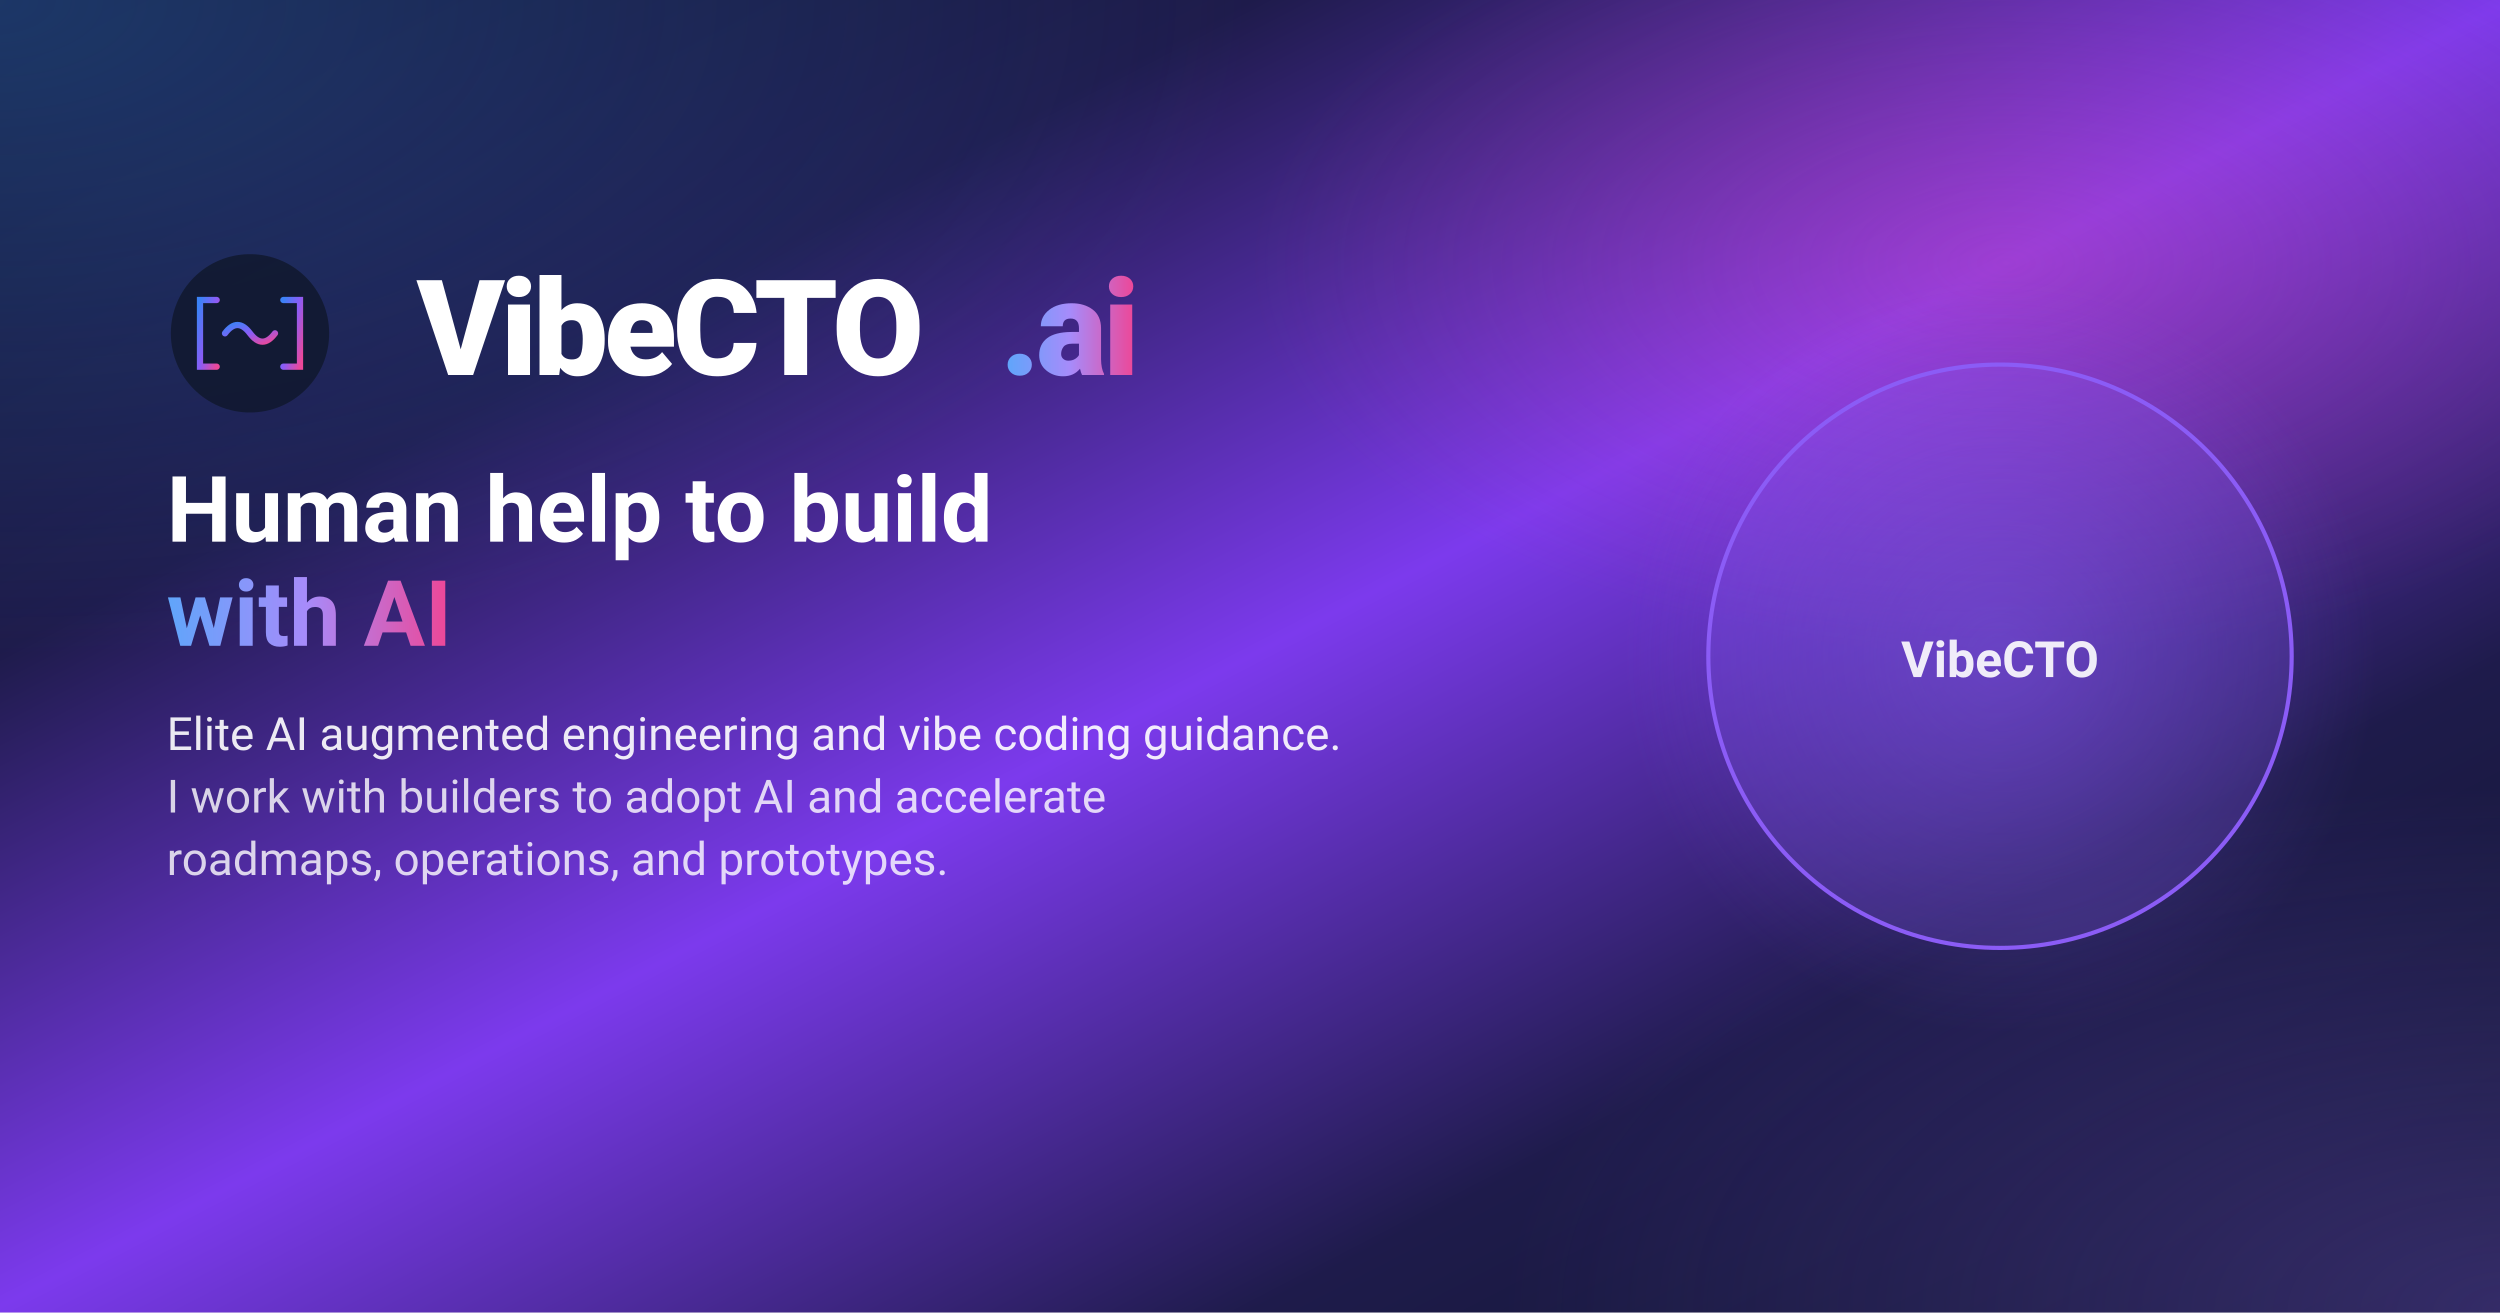
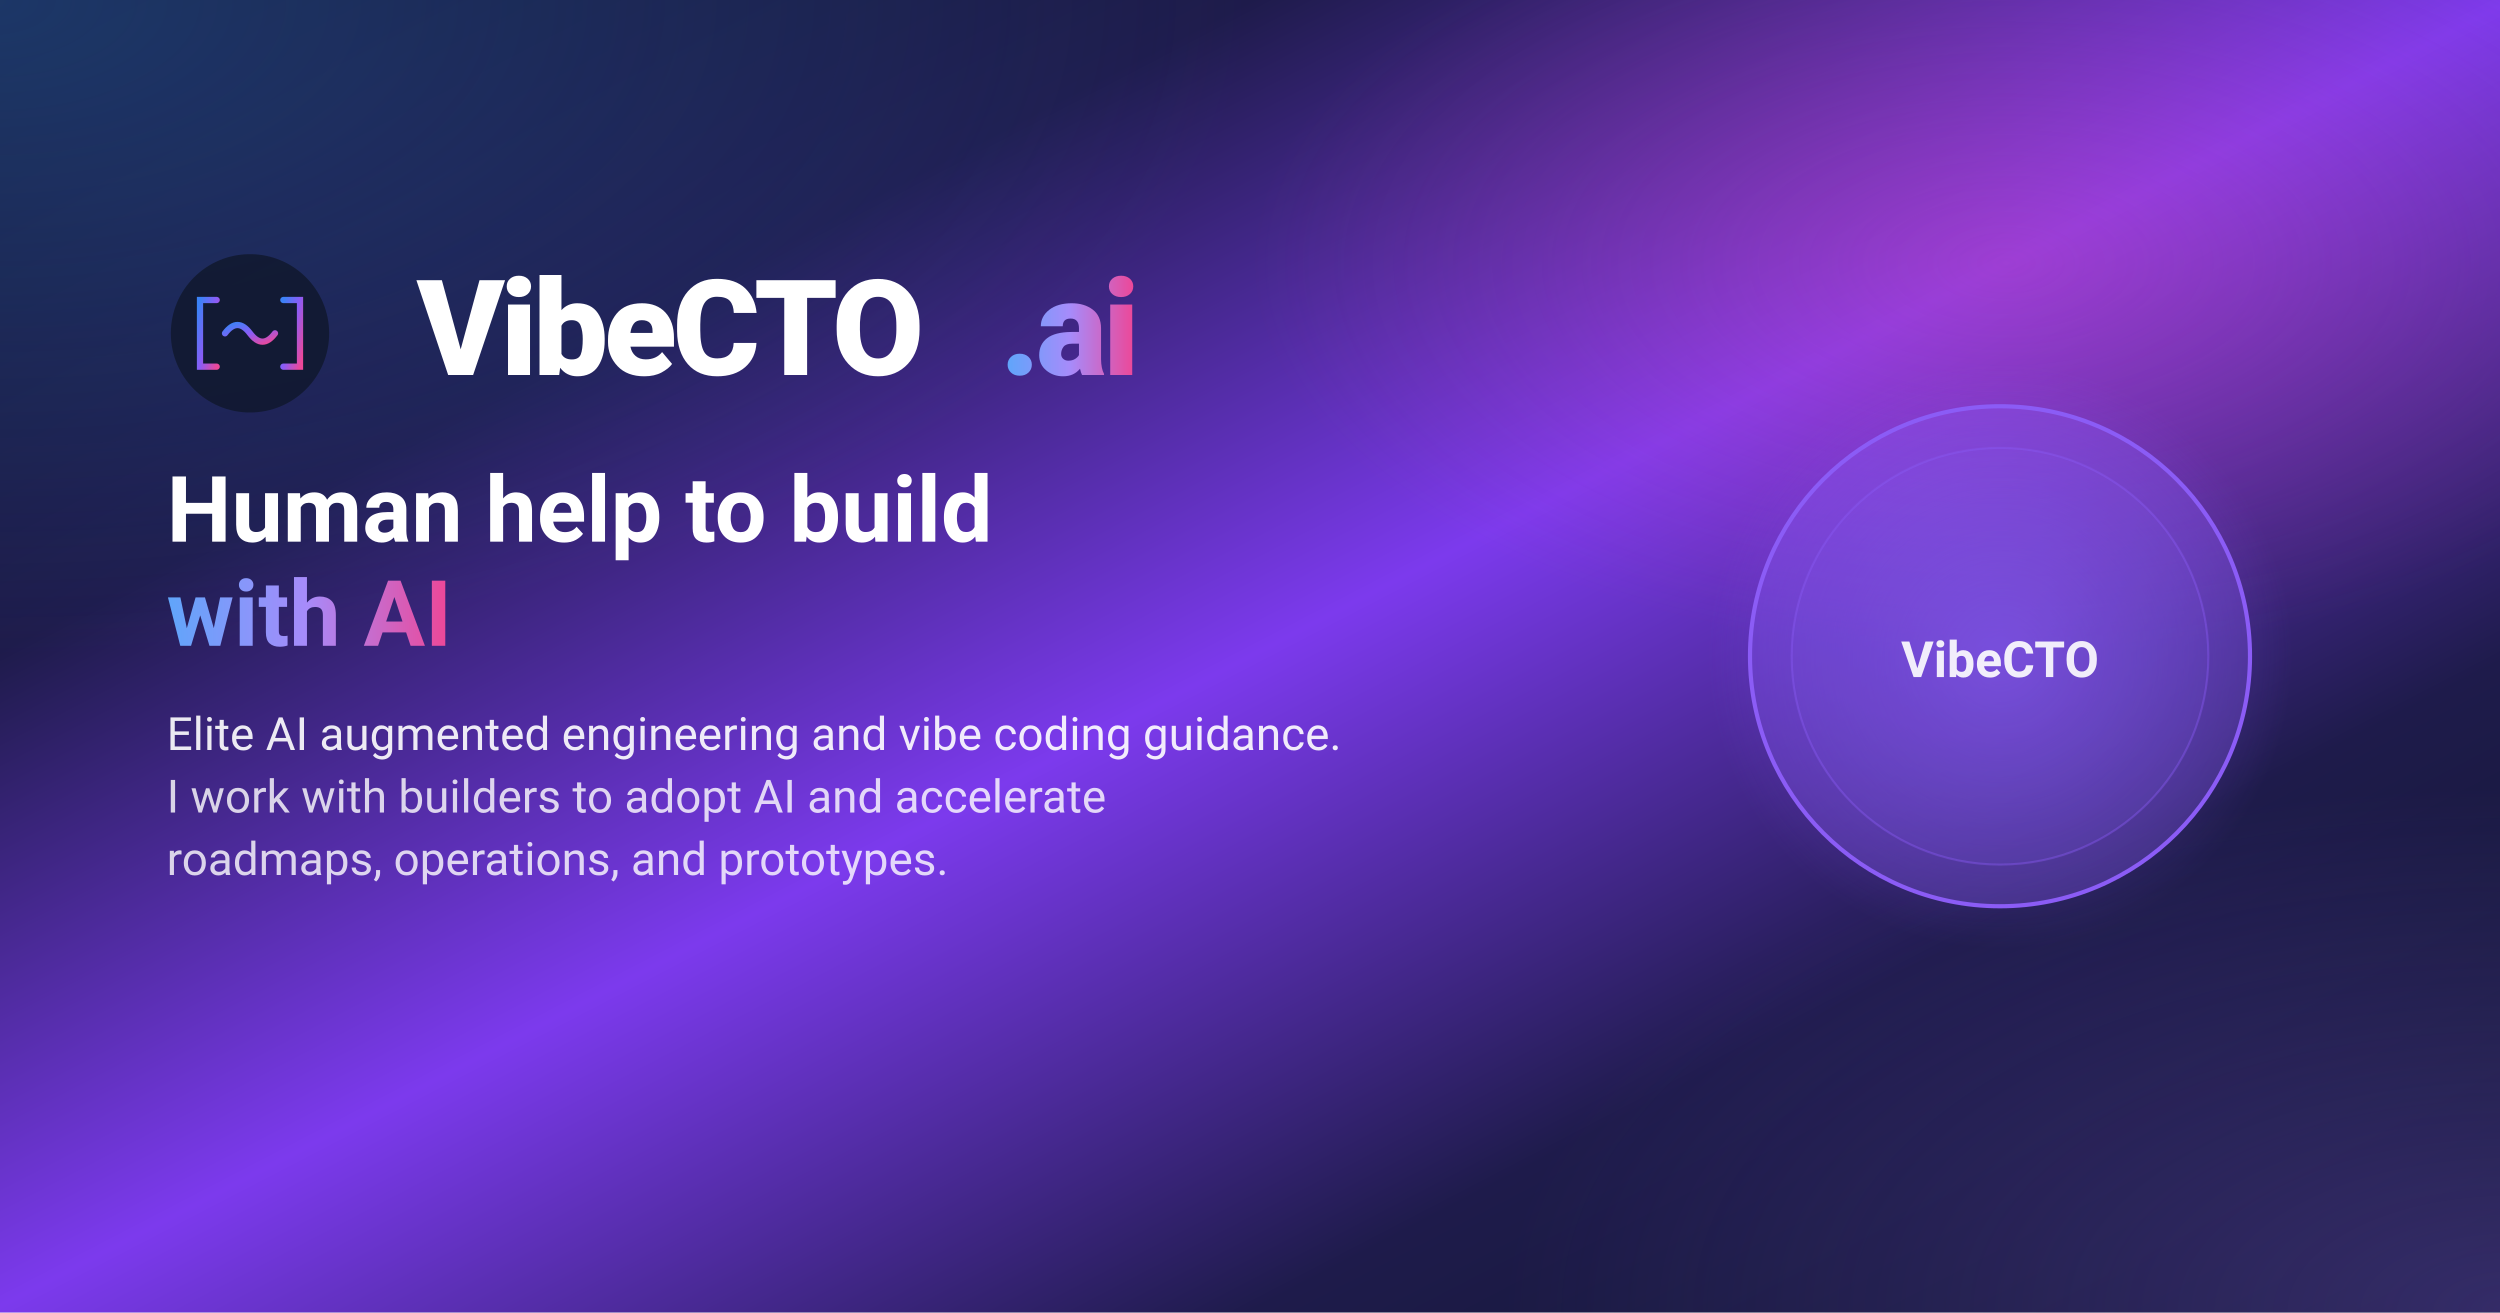
<svg xmlns="http://www.w3.org/2000/svg" width="1200" height="630">
  <defs>
    <linearGradient id="bgGradient" x1="0%" y1="0%" x2="100%" y2="100%">
      <stop offset="0%" stop-color="#0f172a" />
      <stop offset="25%" stop-color="#1e1b4b" />
      <stop offset="50%" stop-color="#7c3aed" />
      <stop offset="75%" stop-color="#1e1b4b" />
      <stop offset="100%" stop-color="#0f172a" />
    </linearGradient>
    <linearGradient id="textGradient" x1="0%" y1="0%" x2="100%" y2="0%">
      <stop offset="0%" stop-color="#60a5fa" />
      <stop offset="50%" stop-color="#a78bfa" />
      <stop offset="100%" stop-color="#ec4899" />
    </linearGradient>
    <linearGradient id="logoGrad" x1="0%" y1="0%" x2="100%" y2="100%">
      <stop offset="0%" stop-color="#3B82F6" />
      <stop offset="50%" stop-color="#8B5CF6" />
      <stop offset="100%" stop-color="#EC4899" />
    </linearGradient>
    <radialGradient id="orb1" cx="0%" cy="0%" r="50%">
      <stop offset="0%" stop-color="#3b82f6" stop-opacity="0.3" />
      <stop offset="100%" stop-color="#3b82f6" stop-opacity="0" />
    </radialGradient>
    <radialGradient id="orb2" cx="100%" cy="100%" r="40%">
      <stop offset="0%" stop-color="#8b5cf6" stop-opacity="0.3" />
      <stop offset="100%" stop-color="#8b5cf6" stop-opacity="0" />
    </radialGradient>
    <radialGradient id="orb3" cx="80%" cy="20%" r="30%">
      <stop offset="0%" stop-color="#ec4899" stop-opacity="0.3" />
      <stop offset="100%" stop-color="#ec4899" stop-opacity="0" />
    </radialGradient>
    <radialGradient id="avatarGlow" cx="50%" cy="50%" r="50%">
-       <stop offset="0%" stop-color="#8b5cf6" stop-opacity="0.4" />
+       <stop offset="0%" stop-color="#8b5cf6" stop-opacity="0.6" />
      <stop offset="100%" stop-color="#8b5cf6" stop-opacity="0" />
    </radialGradient>
  </defs>
  <rect width="1200" height="630" fill="url(#bgGradient)" />
  <rect width="1200" height="630" fill="url(#orb1)" />
  <rect width="1200" height="630" fill="url(#orb2)" />
  <rect width="1200" height="630" fill="url(#orb3)" />
  <g transform="translate(80, 120)">
    <circle cx="40" cy="40" r="38" fill="#0f172a" opacity="0.8" />
    <path d="M 24 24 L 16 24 L 16 40 L 16 56 L 24 56" stroke="url(#logoGrad)" stroke-width="3" stroke-linecap="round" fill="none" />
    <path d="M 28 40 Q 34 32, 40 40 T 52 40" stroke="url(#logoGrad)" stroke-width="3" stroke-linecap="round" fill="none" />
    <path d="M 56 24 L 64 24 L 64 40 L 64 56 L 56 56" stroke="url(#logoGrad)" stroke-width="3" stroke-linecap="round" fill="none" />
  </g>
  <text x="200" y="180" font-family="-apple-system, BlinkMacSystemFont, 'Segoe UI', Roboto, sans-serif" font-size="64" font-weight="900" fill="white" letter-spacing="-2px">VibeCTO</text>
  <text x="480" y="180" font-family="-apple-system, BlinkMacSystemFont, 'Segoe UI', Roboto, sans-serif" font-size="64" font-weight="900" fill="url(#textGradient)" letter-spacing="-2px">.ai</text>
  <text x="80" y="260" font-family="-apple-system, BlinkMacSystemFont, 'Segoe UI', Roboto, sans-serif" font-size="44" font-weight="700" fill="white">Human help to build</text>
  <text x="80" y="310" font-family="-apple-system, BlinkMacSystemFont, 'Segoe UI', Roboto, sans-serif" font-size="44" font-weight="700" fill="url(#textGradient)">with AI</text>
  <text x="80" y="360" font-family="-apple-system, BlinkMacSystemFont, 'Segoe UI', Roboto, sans-serif" font-size="22" font-weight="400" fill="rgba(255,255,255,0.9)">Elite AI augmented engineering and vibe coding guidance.</text>
  <text x="80" y="390" font-family="-apple-system, BlinkMacSystemFont, 'Segoe UI', Roboto, sans-serif" font-size="22" font-weight="400" fill="rgba(255,255,255,0.8)">I work with builders to adopt AI and accelerate</text>
-   <text x="80" y="420" font-family="-apple-system, BlinkMacSystemFont, 'Segue UI', Roboto, sans-serif" font-size="22" font-weight="400" fill="rgba(255,255,255,0.8)">roadmaps, operations, and prototypes.</text>
+   <text x="80" y="420" font-family="-apple-system, BlinkMacSystemFont, 'Segoe UI', Roboto, sans-serif" font-size="22" font-weight="400" fill="rgba(255,255,255,0.8)">roadmaps, operations, and prototypes.</text>
  <g transform="translate(800, 155)">
-     <circle cx="160" cy="160" r="180" fill="url(#avatarGlow)" />
-     <circle cx="160" cy="160" r="140" fill="rgba(139, 92, 246, 0.2)" stroke="#8b5cf6" stroke-width="2" />
+     <circle cx="160" cy="160" r="140" fill="url(#avatarGlow)" />
+     <circle cx="160" cy="160" r="120" fill="rgba(139, 92, 246, 0.3)" stroke="#8b5cf6" stroke-width="2" />
+     <circle cx="160" cy="160" r="100" fill="rgba(139, 92, 246, 0.1)" stroke="rgba(139, 92, 246, 0.4)" stroke-width="1" />
    <text x="160" y="170" text-anchor="middle" font-family="-apple-system, BlinkMacSystemFont, 'Segoe UI', Roboto, sans-serif" font-size="24" font-weight="600" fill="white" opacity="0.9">VibeCTO</text>
  </g>
</svg>
